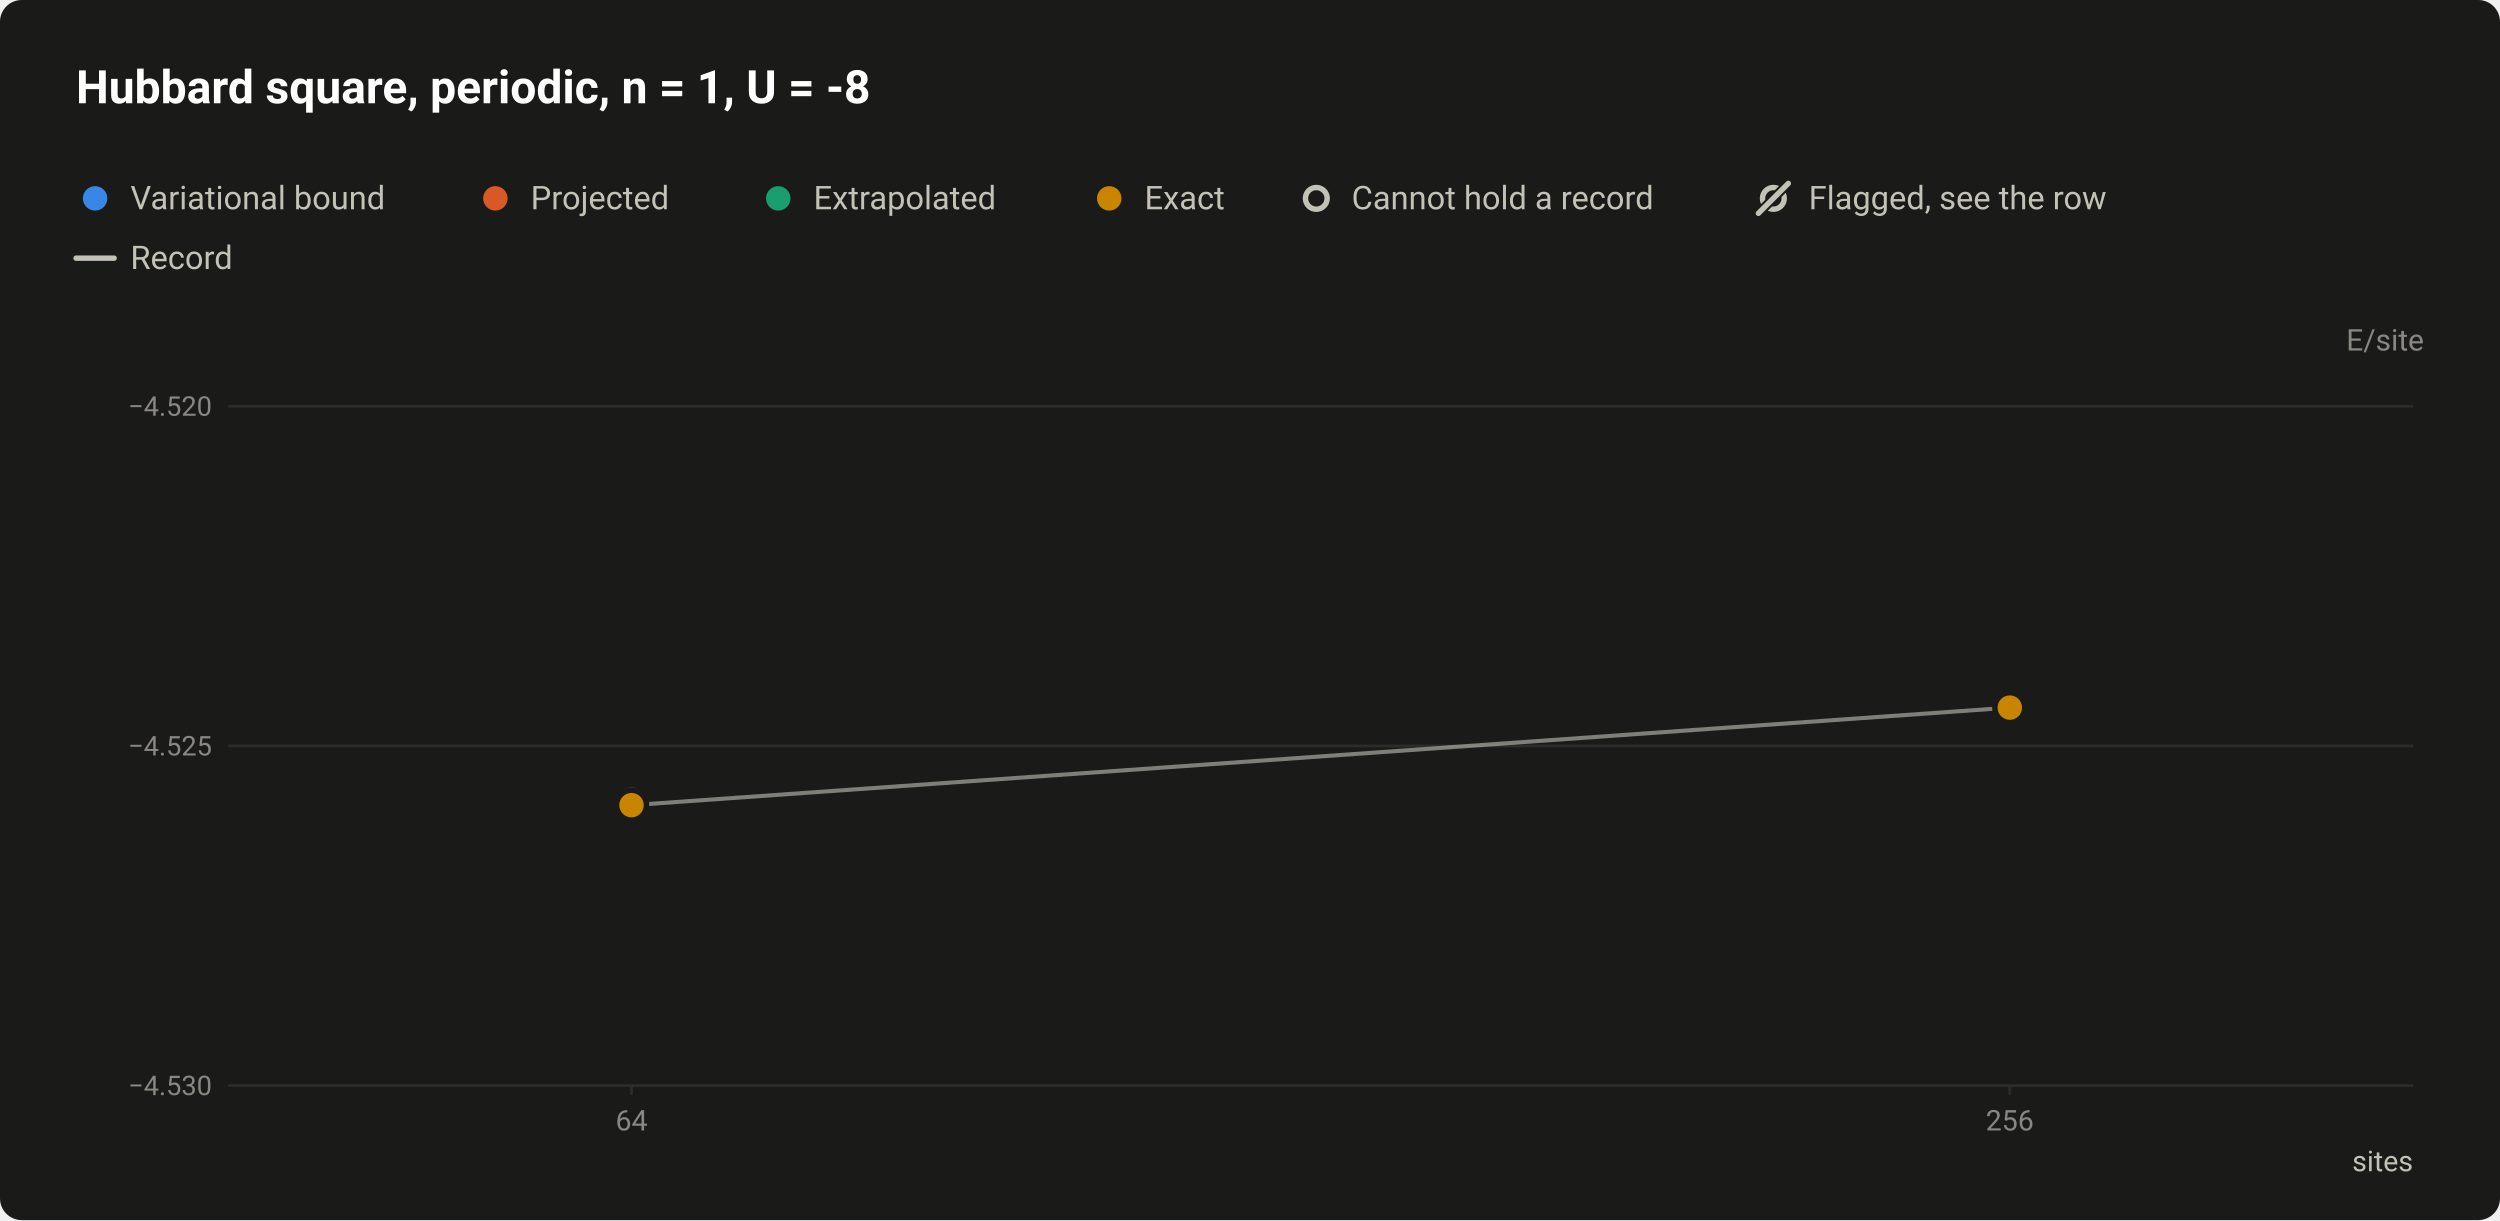
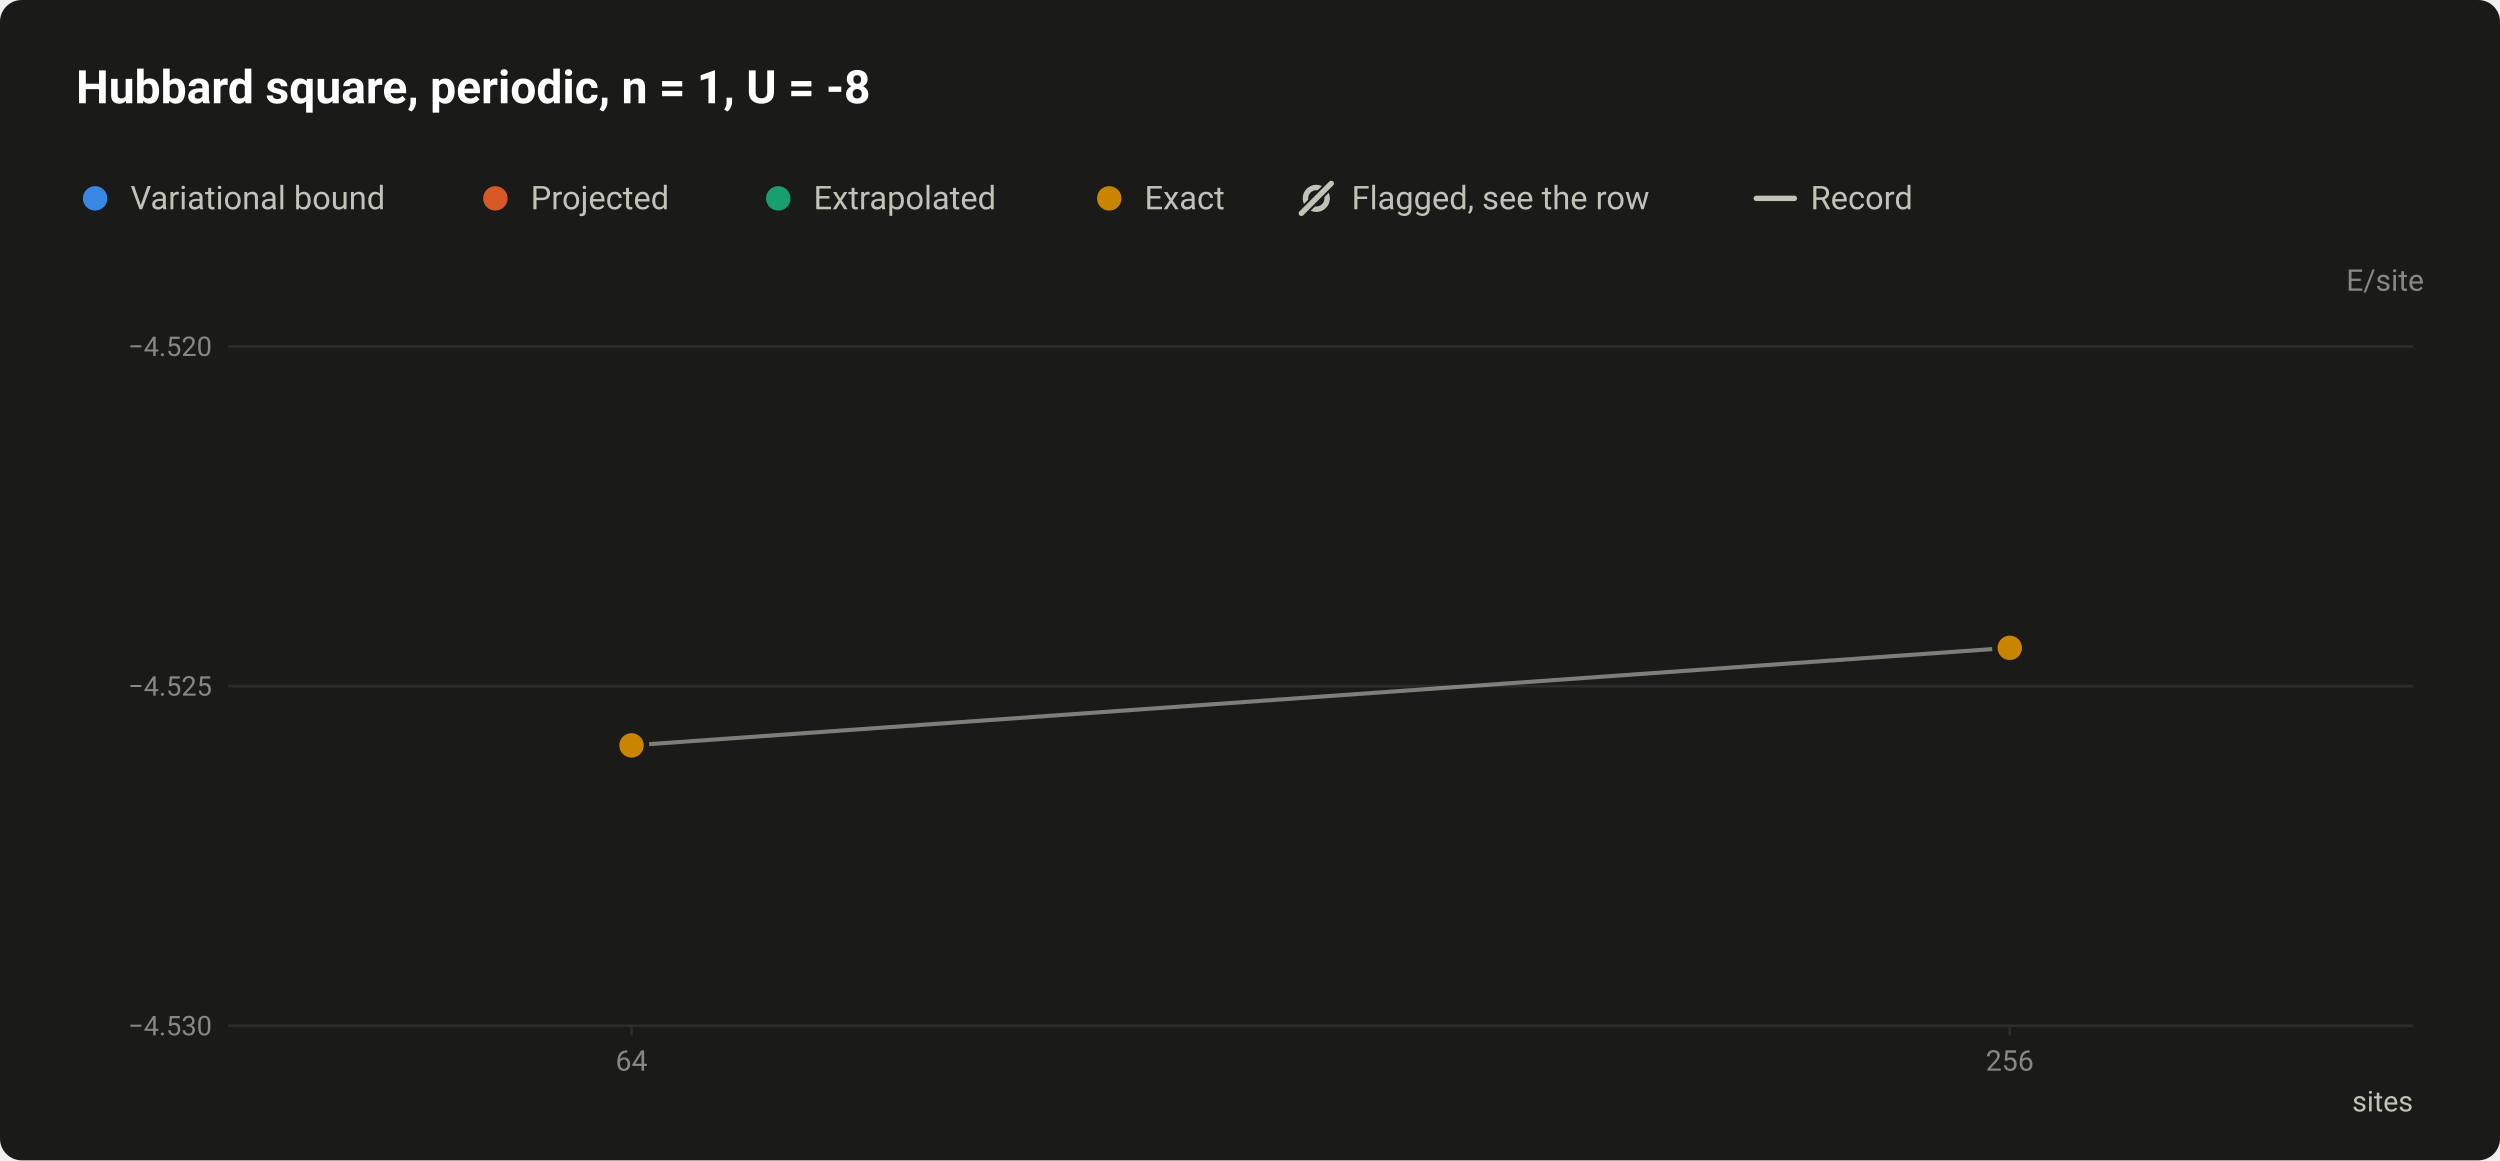
- <svg xmlns="http://www.w3.org/2000/svg" width="920" height="449" viewBox="0 0 920 449" role="img" aria-labelledby="title desc">
+ <svg xmlns="http://www.w3.org/2000/svg" width="920" height="427" viewBox="0 0 920 427" role="img" aria-labelledby="title desc">
  <style>text{font-family:system-ui,-apple-system,"Segoe UI",Roboto,"Helvetica Neue",Arial,sans-serif}</style>
-   <rect width="920" height="449" rx="8" fill="#1a1a19" />
+   <rect width="920" height="427" rx="8" fill="#1a1a19" />
  <text x="28" y="38" font-size="17" fill="#ffffff" font-weight="600">Hubbard square, periodic, n = 1, U = -8</text>
  <circle cx="35" cy="73" r="6.5" fill="#1a1a19" />
  <circle cx="35" cy="73" r="4.5" fill="#3987e5" />
  <text x="48" y="77" font-size="12" fill="#c3c2b7">Variational bound</text>
  <circle cx="182.3" cy="73" r="6.5" fill="#1a1a19" />
  <circle cx="182.3" cy="73" r="4.5" fill="#d95926" />
  <text x="195.3" y="77" font-size="12" fill="#c3c2b7">Projected</text>
  <circle cx="286.4" cy="73" r="6.5" fill="#1a1a19" />
  <circle cx="286.4" cy="73" r="4.5" fill="#199e70" />
  <text x="299.4" y="77" font-size="12" fill="#c3c2b7">Extrapolated</text>
  <circle cx="408.2" cy="73" r="6.5" fill="#1a1a19" />
  <circle cx="408.2" cy="73" r="4.5" fill="#c98500" />
  <text x="421.2" y="77" font-size="12" fill="#c3c2b7">Exact</text>
-   <circle cx="484.4" cy="73" r="6.5" fill="#1a1a19" />
-   <circle cx="484.4" cy="73" r="4" fill="#1a1a19" stroke="#c3c2b7" stroke-width="2" />
-   <text x="497.4" y="77" font-size="12" fill="#c3c2b7">Cannot hold a record</text>
-   <circle cx="652.6" cy="73" r="4" fill="none" stroke="#c3c2b7" stroke-width="2" />
-   <path d="M647.1 78.5L658.1 67.5" stroke="#1a1a19" stroke-width="3.5" stroke-linecap="round" />
-   <path d="M647.1 78.5L658.1 67.5" stroke="#c3c2b7" stroke-width="2" stroke-linecap="round" />
-   <text x="665.6" y="77" font-size="12" fill="#c3c2b7">Flagged, see the row</text>
-   <path d="M28 95H42" stroke="#c3c2b7" stroke-width="2" stroke-linecap="round" />
-   <text x="48" y="99" font-size="12" fill="#c3c2b7">Record</text>
-   <text x="892" y="129" font-size="11" fill="#898781" text-anchor="end">E/site</text>
-   <path d="M84 399.5H888" stroke="#2c2c2a" stroke-width="1" />
-   <text x="78" y="403" font-size="10" fill="#898781" text-anchor="end" style="font-variant-numeric:tabular-nums">−4.530</text>
-   <path d="M84 274.5H888" stroke="#2c2c2a" stroke-width="1" />
-   <text x="78" y="278" font-size="10" fill="#898781" text-anchor="end" style="font-variant-numeric:tabular-nums">−4.525</text>
-   <path d="M84 149.5H888" stroke="#2c2c2a" stroke-width="1" />
-   <text x="78" y="153" font-size="10" fill="#898781" text-anchor="end" style="font-variant-numeric:tabular-nums">−4.520</text>
-   <path d="M232.4 399v4" stroke="#2c2c2a" stroke-width="1" />
-   <text x="232.4" y="416" font-size="10.5" fill="#898781" text-anchor="middle" style="font-variant-numeric:tabular-nums">64</text>
-   <path d="M739.6 399v4" stroke="#2c2c2a" stroke-width="1" />
-   <text x="739.6" y="416" font-size="10.5" fill="#898781" text-anchor="middle" style="font-variant-numeric:tabular-nums">256</text>
-   <text x="888" y="431" font-size="10.5" fill="#c3c2b7" text-anchor="end">sites</text>
-   <path d="M232.4 296.3L739.6 260.4" fill="none" stroke="#c3c2b7" stroke-width="1.5" stroke-linejoin="round" opacity="0.6" />
+   <circle cx="484.4" cy="73" r="4" fill="none" stroke="#c3c2b7" stroke-width="2" />
+   <path d="M478.9 78.5L489.9 67.5" stroke="#1a1a19" stroke-width="3.5" stroke-linecap="round" />
+   <path d="M478.9 78.5L489.9 67.5" stroke="#c3c2b7" stroke-width="2" stroke-linecap="round" />
+   <text x="497.4" y="77" font-size="12" fill="#c3c2b7">Flagged, see the row</text>
+   <path d="M646.32 73H660.32" stroke="#c3c2b7" stroke-width="2" stroke-linecap="round" />
+   <text x="666.3" y="77" font-size="12" fill="#c3c2b7">Record</text>
+   <text x="892" y="107" font-size="11" fill="#898781" text-anchor="end">E/site</text>
+   <path d="M84 377.5H888" stroke="#2c2c2a" stroke-width="1" />
+   <text x="78" y="381" font-size="10" fill="#898781" text-anchor="end" style="font-variant-numeric:tabular-nums">−4.530</text>
+   <path d="M84 252.5H888" stroke="#2c2c2a" stroke-width="1" />
+   <text x="78" y="256" font-size="10" fill="#898781" text-anchor="end" style="font-variant-numeric:tabular-nums">−4.525</text>
+   <path d="M84 127.5H888" stroke="#2c2c2a" stroke-width="1" />
+   <text x="78" y="131" font-size="10" fill="#898781" text-anchor="end" style="font-variant-numeric:tabular-nums">−4.520</text>
+   <path d="M232.4 377v4" stroke="#2c2c2a" stroke-width="1" />
+   <text x="232.4" y="394" font-size="10.5" fill="#898781" text-anchor="middle" style="font-variant-numeric:tabular-nums">64</text>
+   <path d="M739.6 377v4" stroke="#2c2c2a" stroke-width="1" />
+   <text x="739.6" y="394" font-size="10.5" fill="#898781" text-anchor="middle" style="font-variant-numeric:tabular-nums">256</text>
+   <text x="888" y="409" font-size="10.5" fill="#c3c2b7" text-anchor="end">sites</text>
+   <path d="M232.4 274.3L739.6 238.4" fill="none" stroke="#c3c2b7" stroke-width="1.5" stroke-linejoin="round" opacity="0.6" />
  <a class="pt" href="/instances/#r-Hubbard_square_64_P_32_-8-dc13e379">
-     <circle cx="232.4" cy="294.8" r="6.5" fill="#1a1a19" />
-     <circle cx="232.4" cy="294.8" r="4" fill="#1a1a19" stroke="#3987e5" stroke-width="2" />
+     <circle cx="232.4" cy="272.8" r="6.5" fill="#1a1a19" />
+     <circle cx="232.4" cy="272.8" r="4.5" fill="#3987e5" />
  </a>
  <a class="pt" href="/instances/#r-Hubbard_square_64_P_32_-8-911709fc">
-     <circle cx="232.4" cy="296.3" r="6.5" fill="#1a1a19" />
-     <circle cx="232.4" cy="296.3" r="4.5" fill="#c98500" />
+     <circle cx="232.4" cy="274.3" r="6.5" fill="#1a1a19" />
+     <circle cx="232.4" cy="274.3" r="4.5" fill="#c98500" />
  </a>
  <a class="pt" href="/instances/#r-Hubbard_square_256_P_128_-8-47f213ae">
-     <circle cx="739.6" cy="260.4" r="6.5" fill="#1a1a19" />
-     <circle cx="739.6" cy="260.4" r="4.5" fill="#c98500" />
+     <circle cx="739.6" cy="238.4" r="6.5" fill="#1a1a19" />
+     <circle cx="739.6" cy="238.4" r="4.5" fill="#c98500" />
  </a>
</svg>
